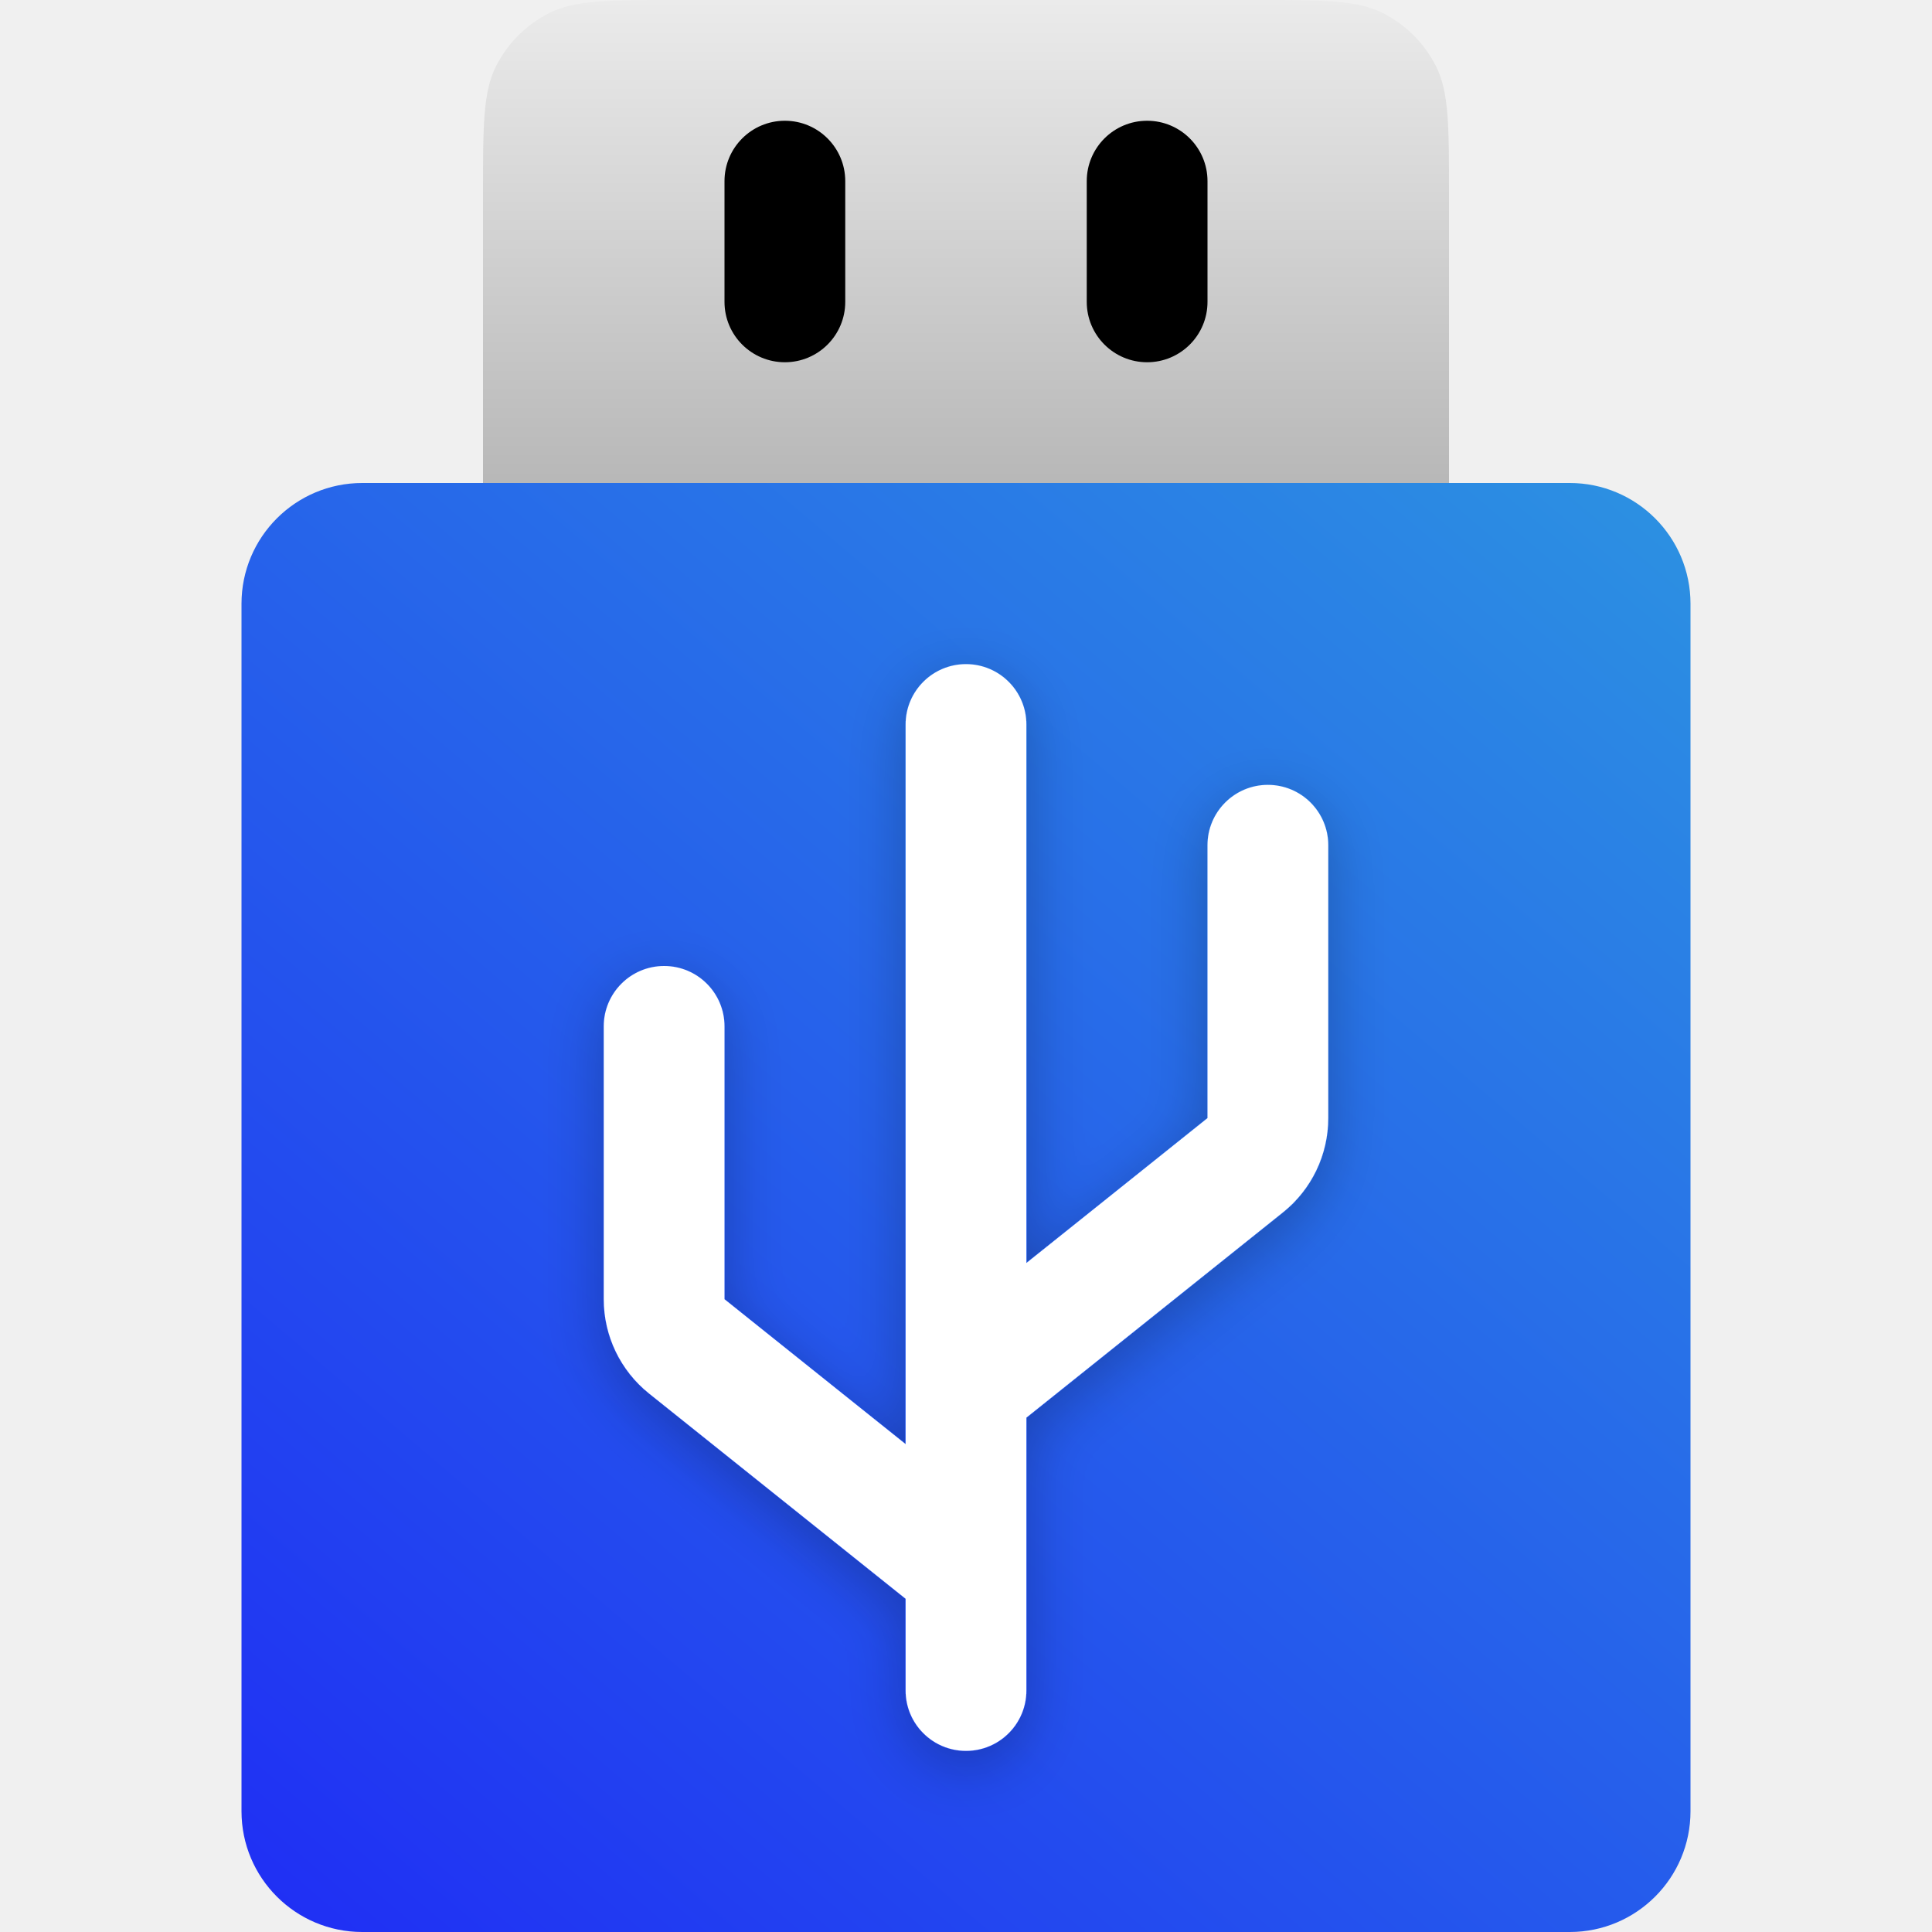
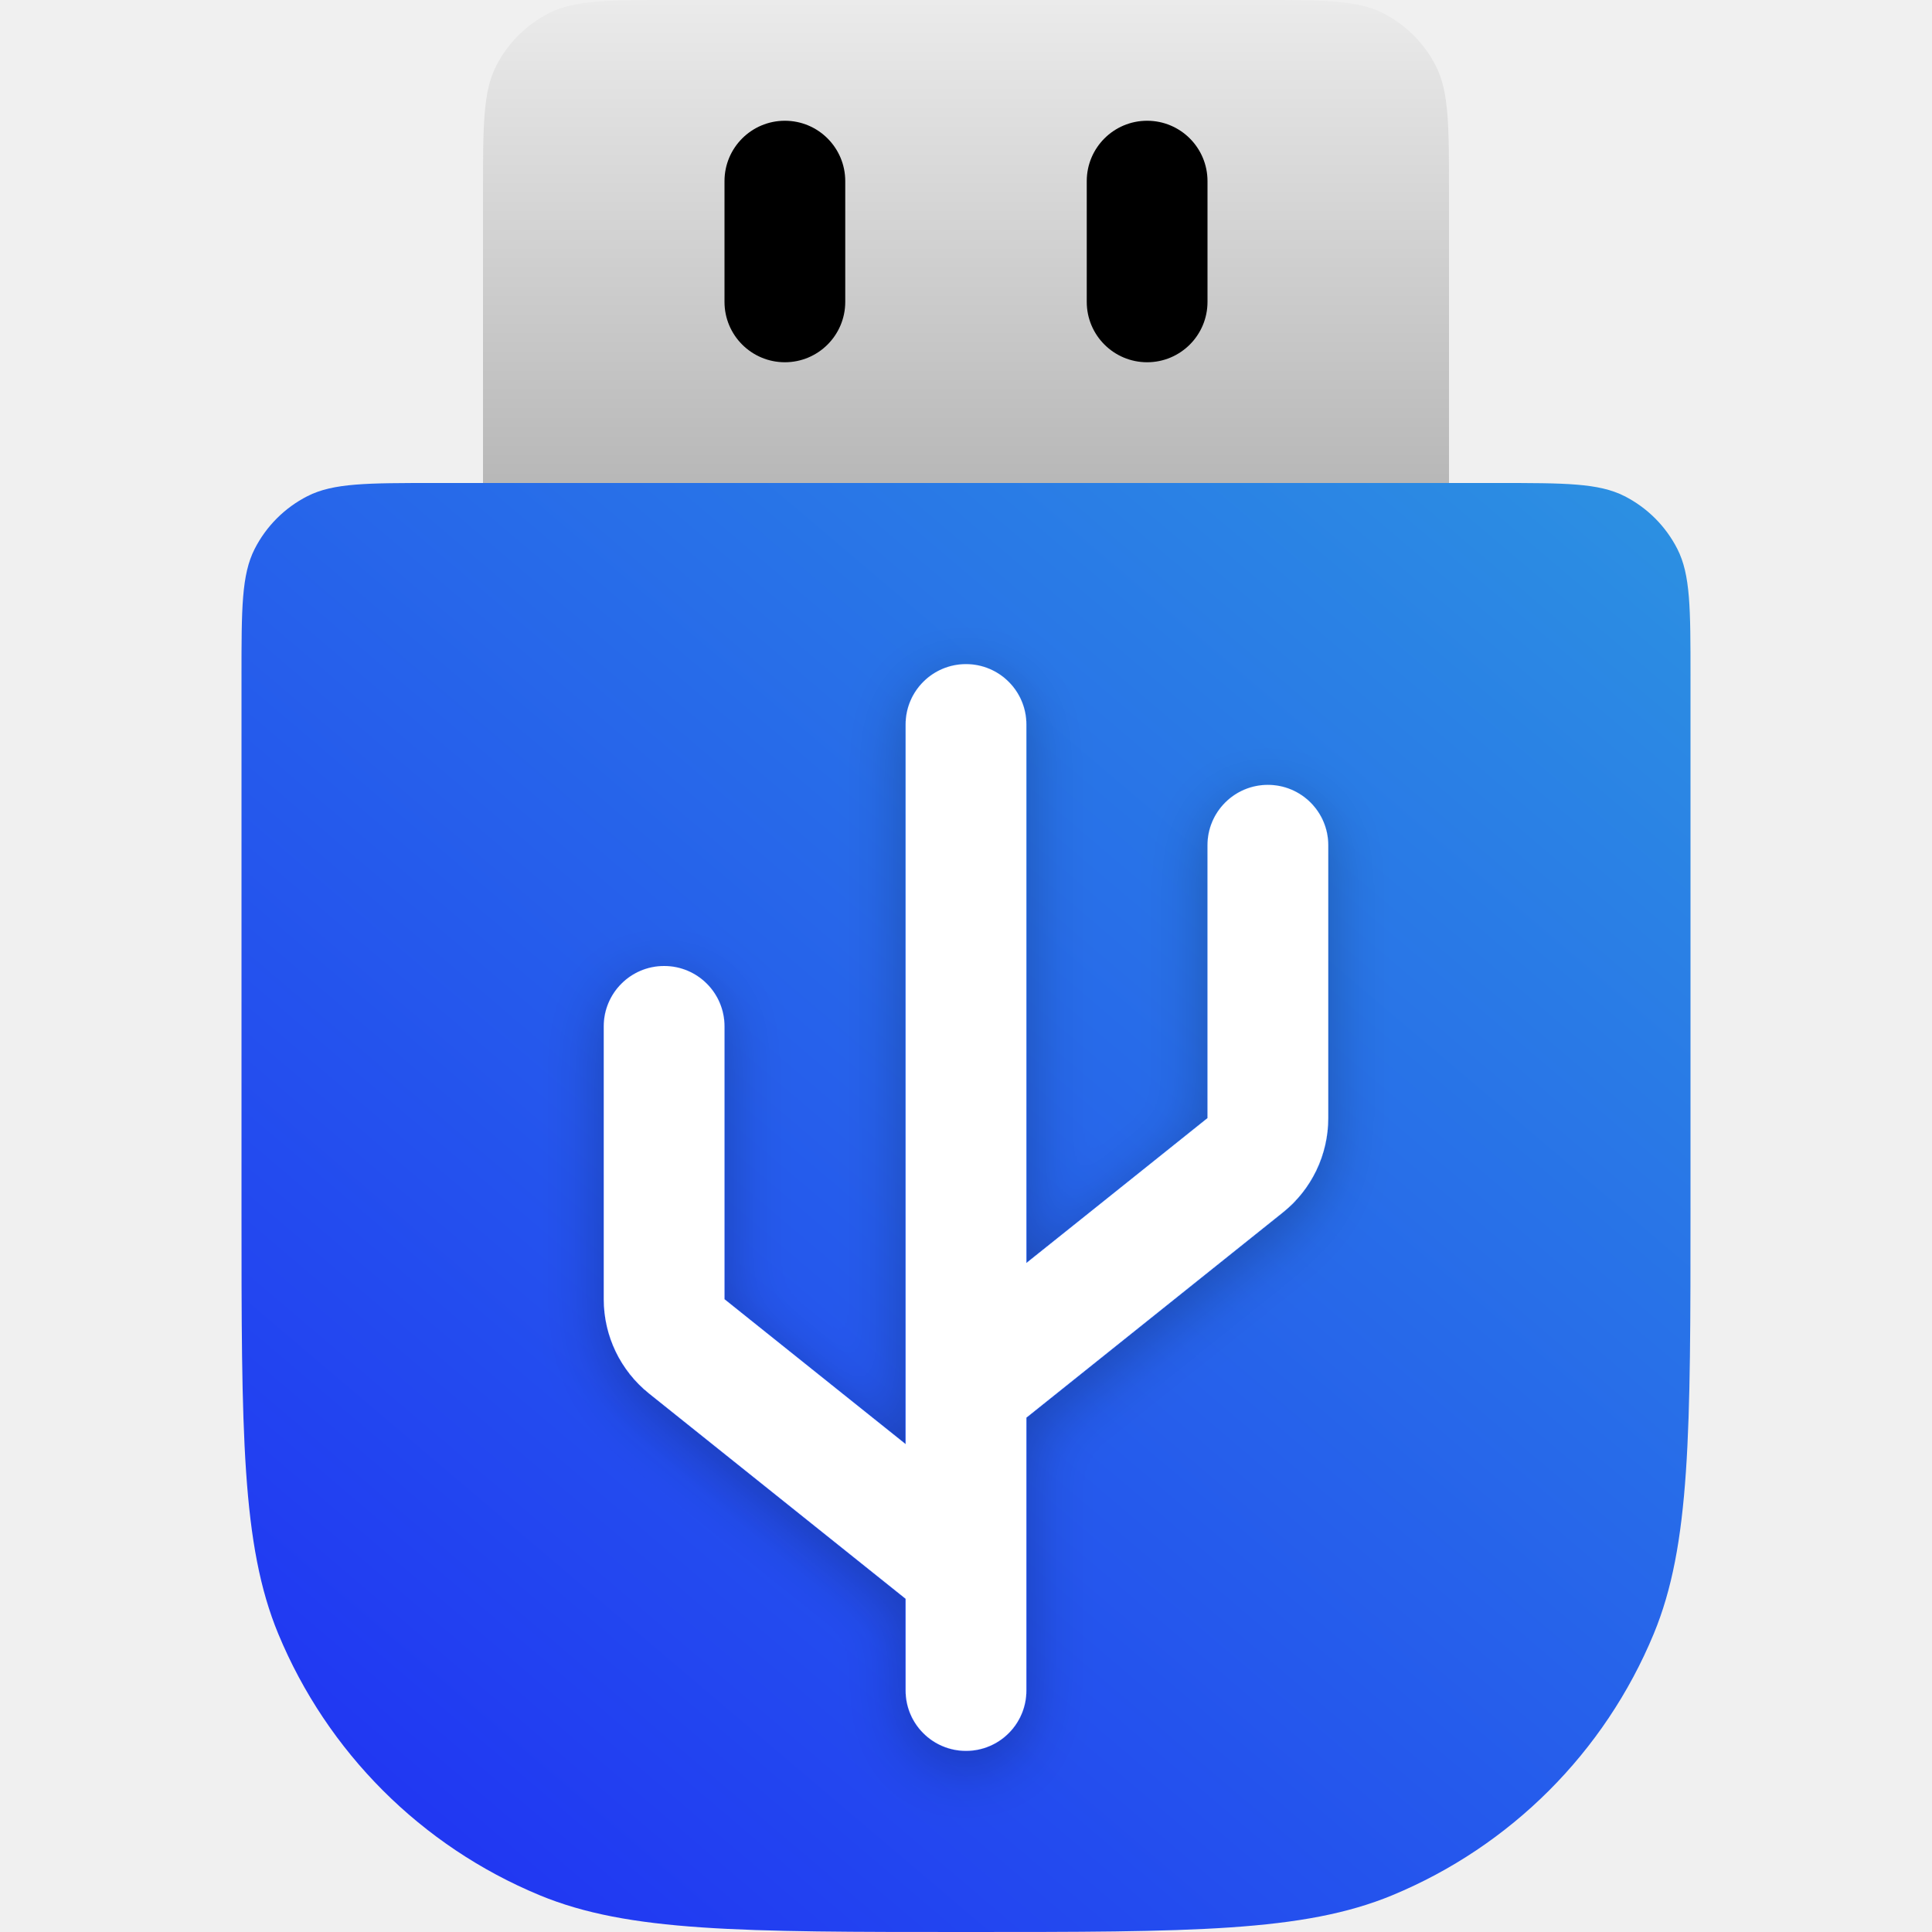
<svg xmlns="http://www.w3.org/2000/svg" width="192" height="192" viewBox="0 0 192 192" fill="none">
-   <rect x="24" y="48" width="144" height="144" rx="12" fill="url(#paint0_linear_685_55)" />
+   <path d="M24 67.2C24 60.479 24 57.119 25.308 54.552C26.458 52.294 28.294 50.458 30.552 49.308C33.119 48 36.479 48 43.2 48H148.8C155.521 48 158.881 48 161.448 49.308C163.706 50.458 165.542 52.294 166.692 54.552C168 57.119 168 60.479 168 67.2V120C168 142.365 168 153.548 164.346 162.369C159.475 174.13 150.13 183.475 138.369 188.346C129.548 192 118.365 192 96 192V192C73.635 192 62.452 192 53.631 188.346C41.87 183.475 32.526 174.13 27.654 162.369C24 153.548 24 142.365 24 120V67.2Z" fill="url(#paint0_linear_685_55)" />
  <path d="M48 19.2C48 12.479 48 9.119 49.308 6.552C50.458 4.294 52.294 2.458 54.552 1.308C57.119 0 60.479 0 67.2 0H124.8C131.521 0 134.881 0 137.448 1.308C139.706 2.458 141.542 4.294 142.692 6.552C144 9.119 144 12.479 144 19.2V48H48V19.2Z" fill="url(#paint1_linear_685_55)" />
  <rect x="108" y="12" width="12" height="24" rx="6" fill="black" />
  <rect x="72" y="12" width="12" height="24" rx="6" fill="black" />
  <g filter="url(#filter0_d_685_55)">
    <path fill-rule="evenodd" clip-rule="evenodd" d="M96 66C99.314 66 102 68.686 102 72V125.516L120 111.116V84C120 80.686 122.686 78 126 78C129.314 78 132 80.686 132 84V111.116C132 114.762 130.343 118.209 127.496 120.487L102 140.884V155.952C102 155.987 102 156.021 102 156.055V168C102 171.314 99.314 174 96 174C92.686 174 90 171.314 90 168V158.884L64.504 138.487C61.657 136.209 60 132.762 60 129.116V102C60 98.686 62.686 96 66 96C69.314 96 72 98.686 72 102V129.116L90 143.516V138.056C90 138.021 90 137.986 90 137.951V72C90 68.686 92.686 66 96 66Z" fill="white" />
  </g>
  <defs>
    <filter id="filter0_d_685_55" x="54" y="61.5" width="84" height="120" filterUnits="userSpaceOnUse" color-interpolation-filters="sRGB">
      <feFlood flood-opacity="0" result="BackgroundImageFix" />
      <feColorMatrix in="SourceAlpha" type="matrix" values="0 0 0 0 0 0 0 0 0 0 0 0 0 0 0 0 0 0 127 0" result="hardAlpha" />
      <feOffset dy="1.5" />
      <feGaussianBlur stdDeviation="3" />
      <feComposite in2="hardAlpha" operator="out" />
      <feColorMatrix type="matrix" values="0 0 0 0 0 0 0 0 0 0 0 0 0 0 0 0 0 0 0.25 0" />
      <feBlend mode="normal" in2="BackgroundImageFix" result="effect1_dropShadow_685_55" />
      <feBlend mode="normal" in="SourceGraphic" in2="effect1_dropShadow_685_55" result="shape" />
    </filter>
    <linearGradient id="paint0_linear_685_55" x1="157.875" y1="44.25" x2="24" y2="201.937" gradientUnits="userSpaceOnUse">
      <stop stop-color="#2C90E2" />
      <stop offset="1" stop-color="#1F2AF5" />
    </linearGradient>
    <linearGradient id="paint1_linear_685_55" x1="96" y1="0" x2="96" y2="76.5" gradientUnits="userSpaceOnUse">
      <stop stop-color="#EBEBEB" />
      <stop offset="1" stop-color="#999999" />
    </linearGradient>
  </defs>
</svg>
